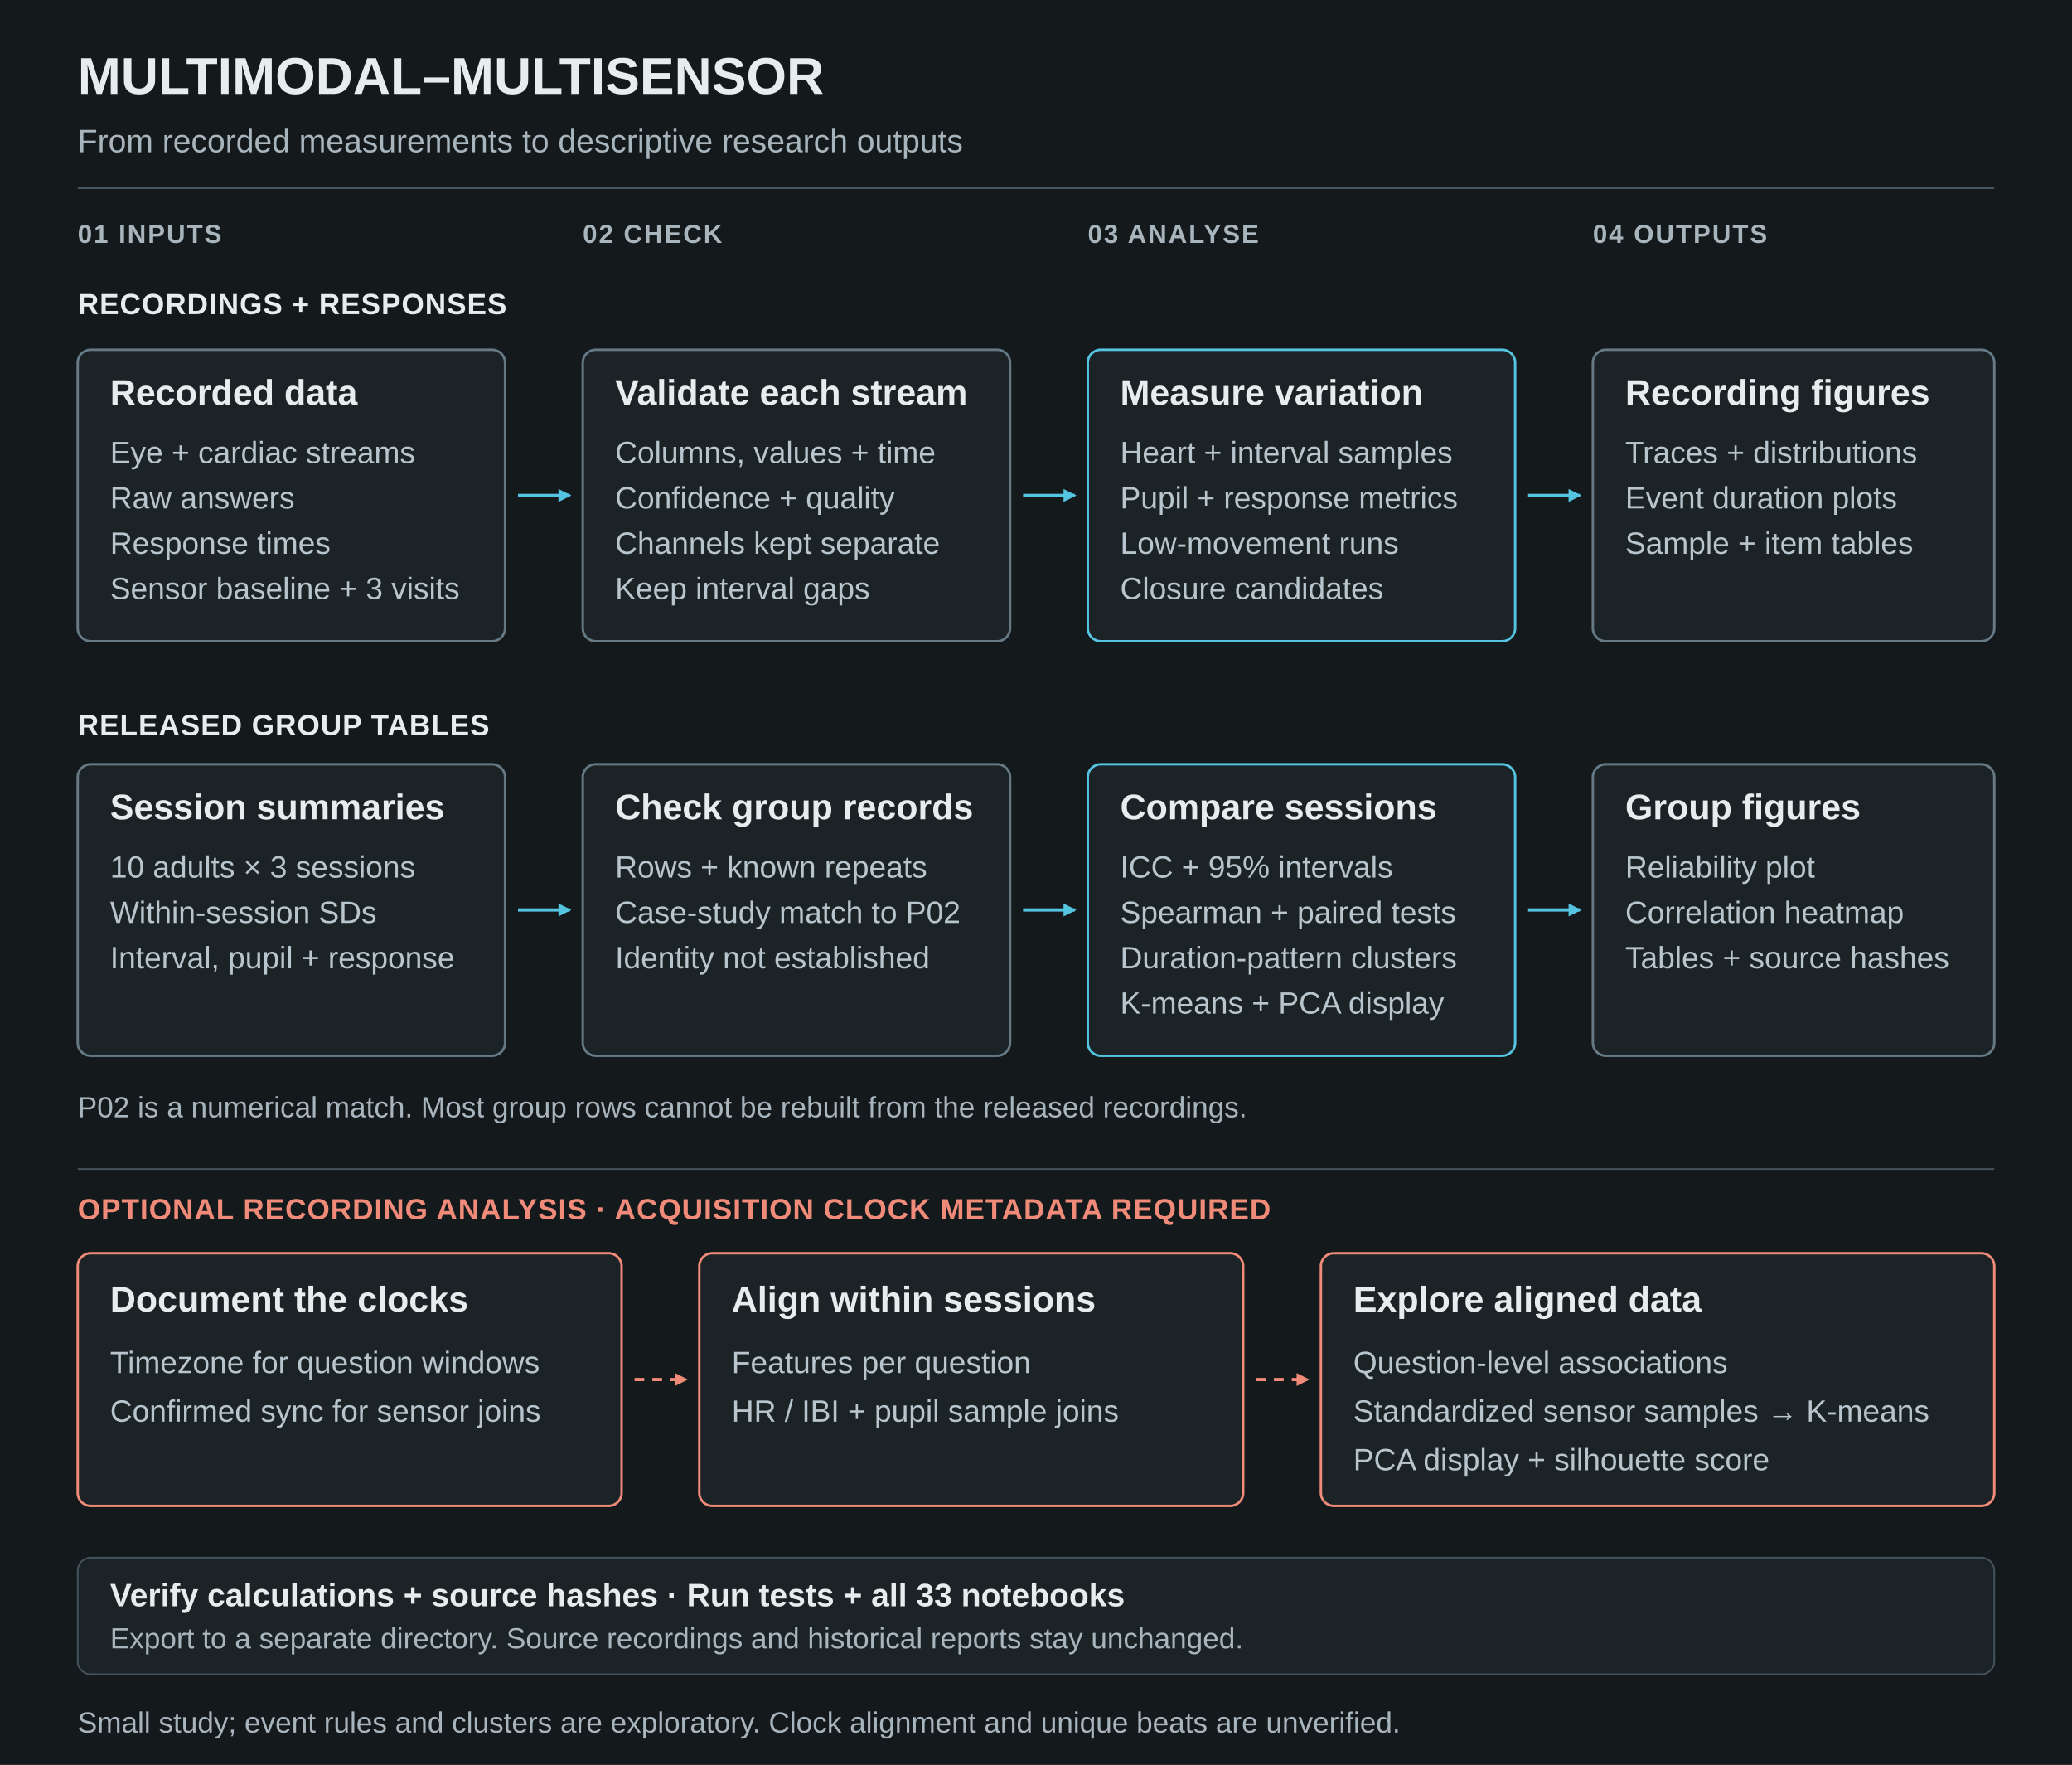
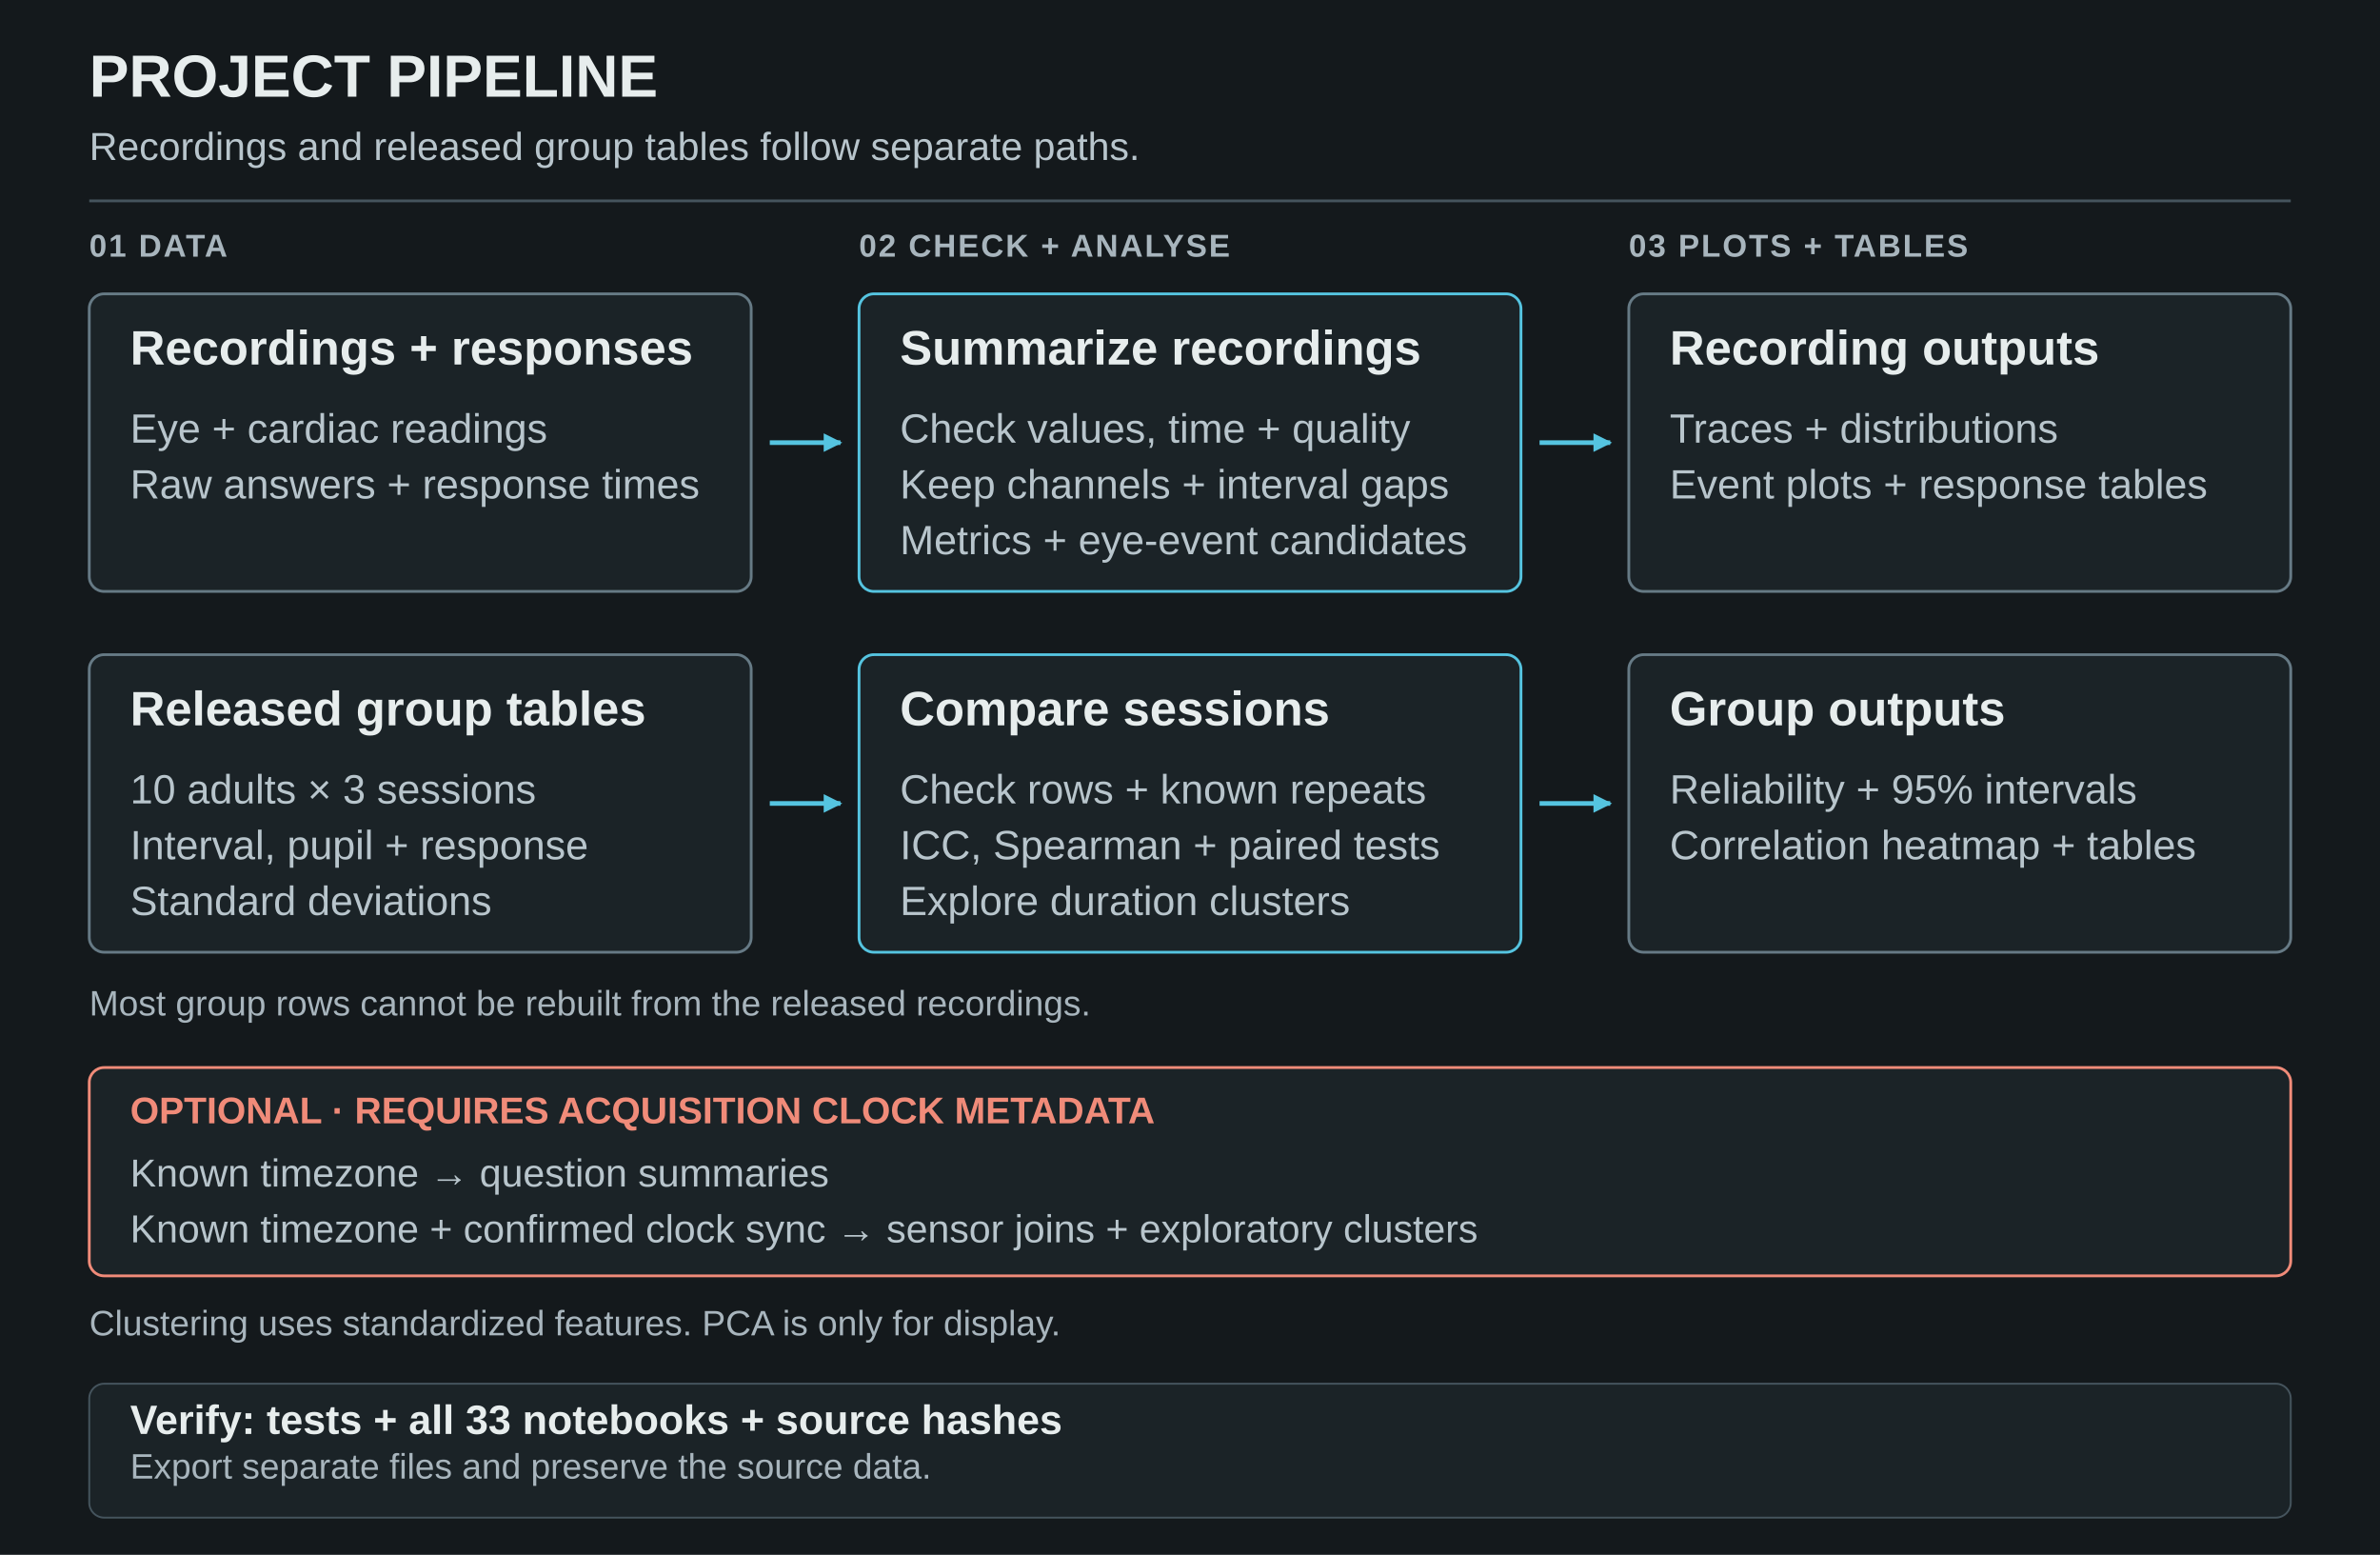
- <svg xmlns="http://www.w3.org/2000/svg" width="1280" height="1090" viewBox="0 0 1280 1090" role="img" aria-labelledby="pipeline-title pipeline-description" font-family="Arial, Helvetica, sans-serif">
+ <svg xmlns="http://www.w3.org/2000/svg" width="1280" height="836" viewBox="0 0 1280 836" role="img" aria-labelledby="pipeline-title pipeline-description" font-family="Arial, Helvetica, sans-serif">
  <defs>
-     <marker id="arrow" markerWidth="8" markerHeight="8" refX="7" refY="4" orient="auto" markerUnits="userSpaceOnUse">
-       <path d="M0 0L8 4L0 8Z" fill="#55C4E0" />
-     </marker>
-     <marker id="optional-arrow" markerWidth="8" markerHeight="8" refX="7" refY="4" orient="auto" markerUnits="userSpaceOnUse">
-       <path d="M0 0L8 4L0 8Z" fill="#F08B79" />
+     <marker id="arrow" markerWidth="10" markerHeight="10" refX="9" refY="5" orient="auto" markerUnits="userSpaceOnUse">
+       <path d="M0 0L10 5L0 10Z" fill="#55C4E0" />
    </marker>
    <style>
      .title { fill: #E7EDED; font-size: 32px; font-weight: 600; }
-       .subtitle { fill: #A8B5BD; font-size: 20px; }
-       .stage { fill: #A8B5BD; font-size: 16px; font-weight: 600; letter-spacing: 1px; }
-       .lane { fill: #E7EDED; font-size: 18px; font-weight: 600; letter-spacing: .5px; }
+       .subtitle { fill: #B8C5CC; font-size: 21px; }
+       .stage { fill: #A8B5BD; font-size: 17px; font-weight: 600; letter-spacing: 1px; }
      .card { fill: #1B2327; stroke: #667A85; stroke-width: 1.5; }
      .analysis { stroke: #55C4E0; }
-       .heading { fill: #E7EDED; font-size: 22px; font-weight: 600; }
-       .body { fill: #B8C5CC; font-size: 19px; }
-       .note { fill: #A8B5BD; font-size: 18px; }
-       .flow { fill: none; stroke: #55C4E0; stroke-width: 2; marker-end: url(#arrow); }
-       .optional { fill: #F08B79; }
-       .optional-card { fill: #1B2327; stroke: #F08B79; stroke-width: 1.5; }
-       .optional-flow { fill: none; stroke: #F08B79; stroke-width: 2; stroke-dasharray: 6 5; marker-end: url(#optional-arrow); }
+       .heading { fill: #E7EDED; font-size: 26px; font-weight: 600; }
+       .body { fill: #B8C5CC; font-size: 22px; }
+       .note { fill: #A8B5BD; font-size: 19px; }
+       .flow { fill: none; stroke: #55C4E0; stroke-width: 2.5; marker-end: url(#arrow); }
    </style>
  </defs>
-   <rect width="1280" height="1090" fill="#14191C" />
-   <text x="48" y="58" class="title">MULTIMODAL–MULTISENSOR</text>
-   <text x="48" y="94" class="subtitle">From recorded measurements to descriptive research outputs</text>
-   <path d="M48 116H1232" stroke="#45545D" stroke-width="1.5" />
-   <text x="48" y="150" class="stage">01  INPUTS</text>
-   <text x="360" y="150" class="stage">02  CHECK</text>
-   <text x="672" y="150" class="stage">03  ANALYSE</text>
-   <text x="984" y="150" class="stage">04  OUTPUTS</text>
-   <text x="48" y="194" class="lane">RECORDINGS + RESPONSES</text>
-   <rect x="48" y="216" width="264" height="180" rx="8" class="card" />
-   <text x="68" y="250" class="heading">Recorded data</text>
-   <text x="68" y="286" class="body">Eye + cardiac streams</text>
-   <text x="68" y="314" class="body">Raw answers</text>
-   <text x="68" y="342" class="body">Response times</text>
-   <text x="68" y="370" class="body">Sensor baseline + 3 visits</text>
-   <rect x="360" y="216" width="264" height="180" rx="8" class="card" />
-   <text x="380" y="250" class="heading">Validate each stream</text>
-   <text x="380" y="286" class="body">Columns, values + time</text>
-   <text x="380" y="314" class="body">Confidence + quality</text>
-   <text x="380" y="342" class="body">Channels kept separate</text>
-   <text x="380" y="370" class="body">Keep interval gaps</text>
-   <rect x="672" y="216" width="264" height="180" rx="8" class="card analysis" />
-   <text x="692" y="250" class="heading">Measure variation</text>
-   <text x="692" y="286" class="body">Heart + interval samples</text>
-   <text x="692" y="314" class="body">Pupil + response metrics</text>
-   <text x="692" y="342" class="body">Low-movement runs</text>
-   <text x="692" y="370" class="body">Closure candidates</text>
-   <rect x="984" y="216" width="248" height="180" rx="8" class="card" />
-   <text x="1004" y="250" class="heading">Recording figures</text>
-   <text x="1004" y="286" class="body">Traces + distributions</text>
-   <text x="1004" y="314" class="body">Event duration plots</text>
-   <text x="1004" y="342" class="body">Sample + item tables</text>
-   <path d="M320 306H352" class="flow" />
-   <path d="M632 306H664" class="flow" />
-   <path d="M944 306H976" class="flow" />
-   <text x="48" y="454" class="lane">RELEASED GROUP TABLES</text>
-   <rect x="48" y="472" width="264" height="180" rx="8" class="card" />
-   <text x="68" y="506" class="heading">Session summaries</text>
-   <text x="68" y="542" class="body">10 adults × 3 sessions</text>
-   <text x="68" y="570" class="body">Within-session SDs</text>
-   <text x="68" y="598" class="body">Interval, pupil + response</text>
-   <rect x="360" y="472" width="264" height="180" rx="8" class="card" />
-   <text x="380" y="506" class="heading">Check group records</text>
-   <text x="380" y="542" class="body">Rows + known repeats</text>
-   <text x="380" y="570" class="body">Case-study match to P02</text>
-   <text x="380" y="598" class="body">Identity not established</text>
-   <rect x="672" y="472" width="264" height="180" rx="8" class="card analysis" />
-   <text x="692" y="506" class="heading">Compare sessions</text>
-   <text x="692" y="542" class="body">ICC + 95% intervals</text>
-   <text x="692" y="570" class="body">Spearman + paired tests</text>
-   <text x="692" y="598" class="body">Duration-pattern clusters</text>
-   <text x="692" y="626" class="body">K-means + PCA display</text>
-   <rect x="984" y="472" width="248" height="180" rx="8" class="card" />
-   <text x="1004" y="506" class="heading">Group figures</text>
-   <text x="1004" y="542" class="body">Reliability plot</text>
-   <text x="1004" y="570" class="body">Correlation heatmap</text>
-   <text x="1004" y="598" class="body">Tables + source hashes</text>
-   <path d="M320 562H352" class="flow" />
-   <path d="M632 562H664" class="flow" />
-   <path d="M944 562H976" class="flow" />
-   <text x="48" y="690" class="note">P02 is a numerical match. Most group rows cannot be rebuilt from the released recordings.</text>
-   <path d="M48 722H1232" stroke="#45545D" stroke-width="1" />
-   <text x="48" y="753" class="lane optional">OPTIONAL RECORDING ANALYSIS · ACQUISITION CLOCK METADATA REQUIRED</text>
-   <rect x="48" y="774" width="336" height="156" rx="8" class="optional-card" />
-   <text x="68" y="810" class="heading">Document the clocks</text>
-   <text x="68" y="848" class="body">Timezone for question windows</text>
-   <text x="68" y="878" class="body">Confirmed sync for sensor joins</text>
-   <rect x="432" y="774" width="336" height="156" rx="8" class="optional-card" />
-   <text x="452" y="810" class="heading">Align within sessions</text>
-   <text x="452" y="848" class="body">Features per question</text>
-   <text x="452" y="878" class="body">HR / IBI + pupil sample joins</text>
-   <rect x="816" y="774" width="416" height="156" rx="8" class="optional-card" />
-   <text x="836" y="810" class="heading">Explore aligned data</text>
-   <text x="836" y="848" class="body">Question-level associations</text>
-   <text x="836" y="878" class="body">Standardized sensor samples → K-means</text>
-   <text x="836" y="908" class="body">PCA display + silhouette score</text>
-   <path d="M392 852H424" class="optional-flow" />
-   <path d="M776 852H808" class="optional-flow" />
-   <rect x="48" y="962" width="1184" height="72" rx="8" fill="#1B2327" stroke="#45545D" stroke-width="1" />
-   <text x="68" y="992" fill="#E7EDED" font-size="20" font-weight="600">Verify calculations + source hashes · Run tests + all 33 notebooks</text>
-   <text x="68" y="1018" class="note">Export to a separate directory. Source recordings and historical reports stay unchanged.</text>
-   <text x="48" y="1070" class="note">Small study; event rules and clusters are exploratory. Clock alignment and unique beats are unverified.</text>
+   <rect width="1280" height="836" fill="#14191C" />
+   <text x="48" y="52" class="title">PROJECT PIPELINE</text>
+   <text x="48" y="86" class="subtitle">Recordings and released group tables follow separate paths.</text>
+   <path d="M48 108H1232" stroke="#45545D" stroke-width="1.5" />
+   <text x="48" y="138" class="stage">01  DATA</text>
+   <text x="462" y="138" class="stage">02  CHECK + ANALYSE</text>
+   <text x="876" y="138" class="stage">03  PLOTS + TABLES</text>
+   <rect x="48" y="158" width="356" height="160" rx="8" class="card" />
+   <text x="70" y="196" class="heading">Recordings + responses</text>
+   <text x="70" y="238" class="body">Eye + cardiac readings</text>
+   <text x="70" y="268" class="body">Raw answers + response times</text>
+   <rect x="462" y="158" width="356" height="160" rx="8" class="card analysis" />
+   <text x="484" y="196" class="heading">Summarize recordings</text>
+   <text x="484" y="238" class="body">Check values, time + quality</text>
+   <text x="484" y="268" class="body">Keep channels + interval gaps</text>
+   <text x="484" y="298" class="body">Metrics + eye-event candidates</text>
+   <rect x="876" y="158" width="356" height="160" rx="8" class="card" />
+   <text x="898" y="196" class="heading">Recording outputs</text>
+   <text x="898" y="238" class="body">Traces + distributions</text>
+   <text x="898" y="268" class="body">Event plots + response tables</text>
+   <path d="M414 238H452" class="flow" />
+   <path d="M828 238H866" class="flow" />
+   <rect x="48" y="352" width="356" height="160" rx="8" class="card" />
+   <text x="70" y="390" class="heading">Released group tables</text>
+   <text x="70" y="432" class="body">10 adults × 3 sessions</text>
+   <text x="70" y="462" class="body">Interval, pupil + response</text>
+   <text x="70" y="492" class="body">Standard deviations</text>
+   <rect x="462" y="352" width="356" height="160" rx="8" class="card analysis" />
+   <text x="484" y="390" class="heading">Compare sessions</text>
+   <text x="484" y="432" class="body">Check rows + known repeats</text>
+   <text x="484" y="462" class="body">ICC, Spearman + paired tests</text>
+   <text x="484" y="492" class="body">Explore duration clusters</text>
+   <rect x="876" y="352" width="356" height="160" rx="8" class="card" />
+   <text x="898" y="390" class="heading">Group outputs</text>
+   <text x="898" y="432" class="body">Reliability + 95% intervals</text>
+   <text x="898" y="462" class="body">Correlation heatmap + tables</text>
+   <path d="M414 432H452" class="flow" />
+   <path d="M828 432H866" class="flow" />
+   <text x="48" y="546" class="note">Most group rows cannot be rebuilt from the released recordings.</text>
+   <rect x="48" y="574" width="1184" height="112" rx="8" fill="#1B2327" stroke="#F08B79" stroke-width="1.5" />
+   <text x="70" y="604" fill="#F08B79" font-size="20" font-weight="600">OPTIONAL · REQUIRES ACQUISITION CLOCK METADATA</text>
+   <text x="70" y="638" class="subtitle">Known timezone → question summaries</text>
+   <text x="70" y="668" class="subtitle">Known timezone + confirmed clock sync → sensor joins + exploratory clusters</text>
+   <text x="48" y="718" class="note">Clustering uses standardized features. PCA is only for display.</text>
+   <rect x="48" y="744" width="1184" height="72" rx="8" fill="#1B2327" stroke="#45545D" stroke-width="1" />
+   <text x="70" y="771" fill="#E7EDED" font-size="22" font-weight="600">Verify: tests + all 33 notebooks + source hashes</text>
+   <text x="70" y="795" class="note">Export separate files and preserve the source data.</text>
</svg>
